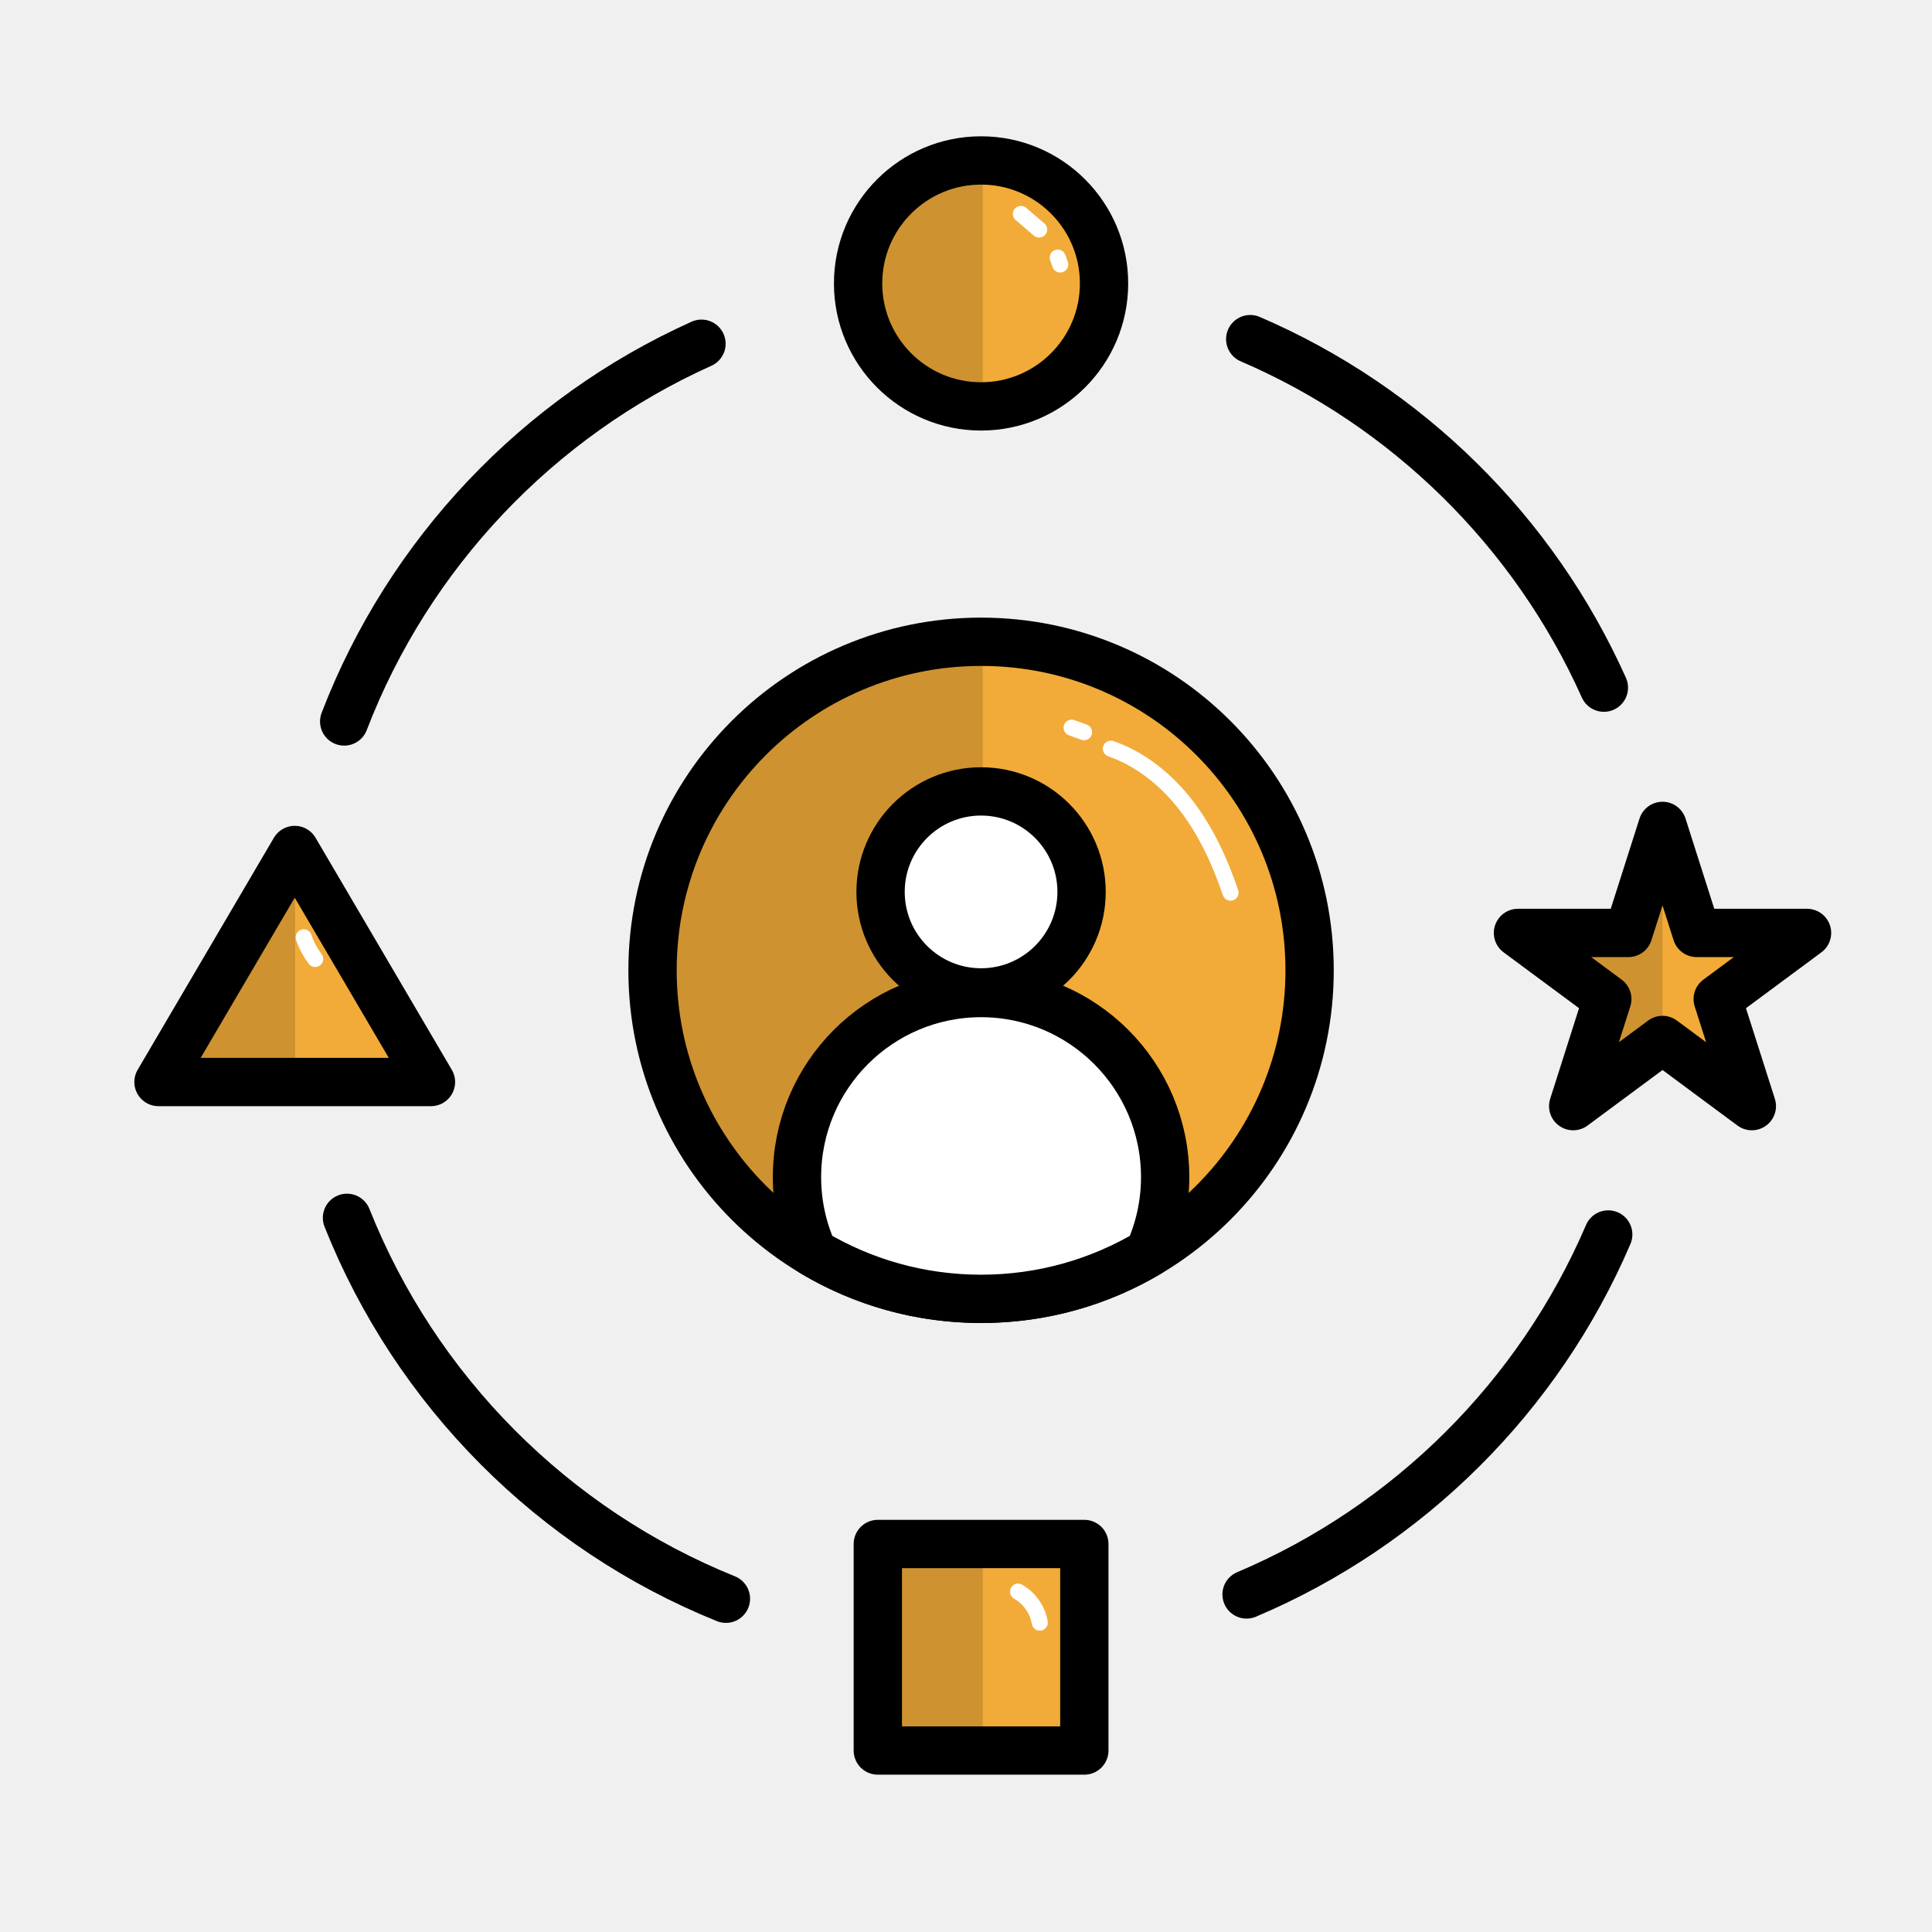
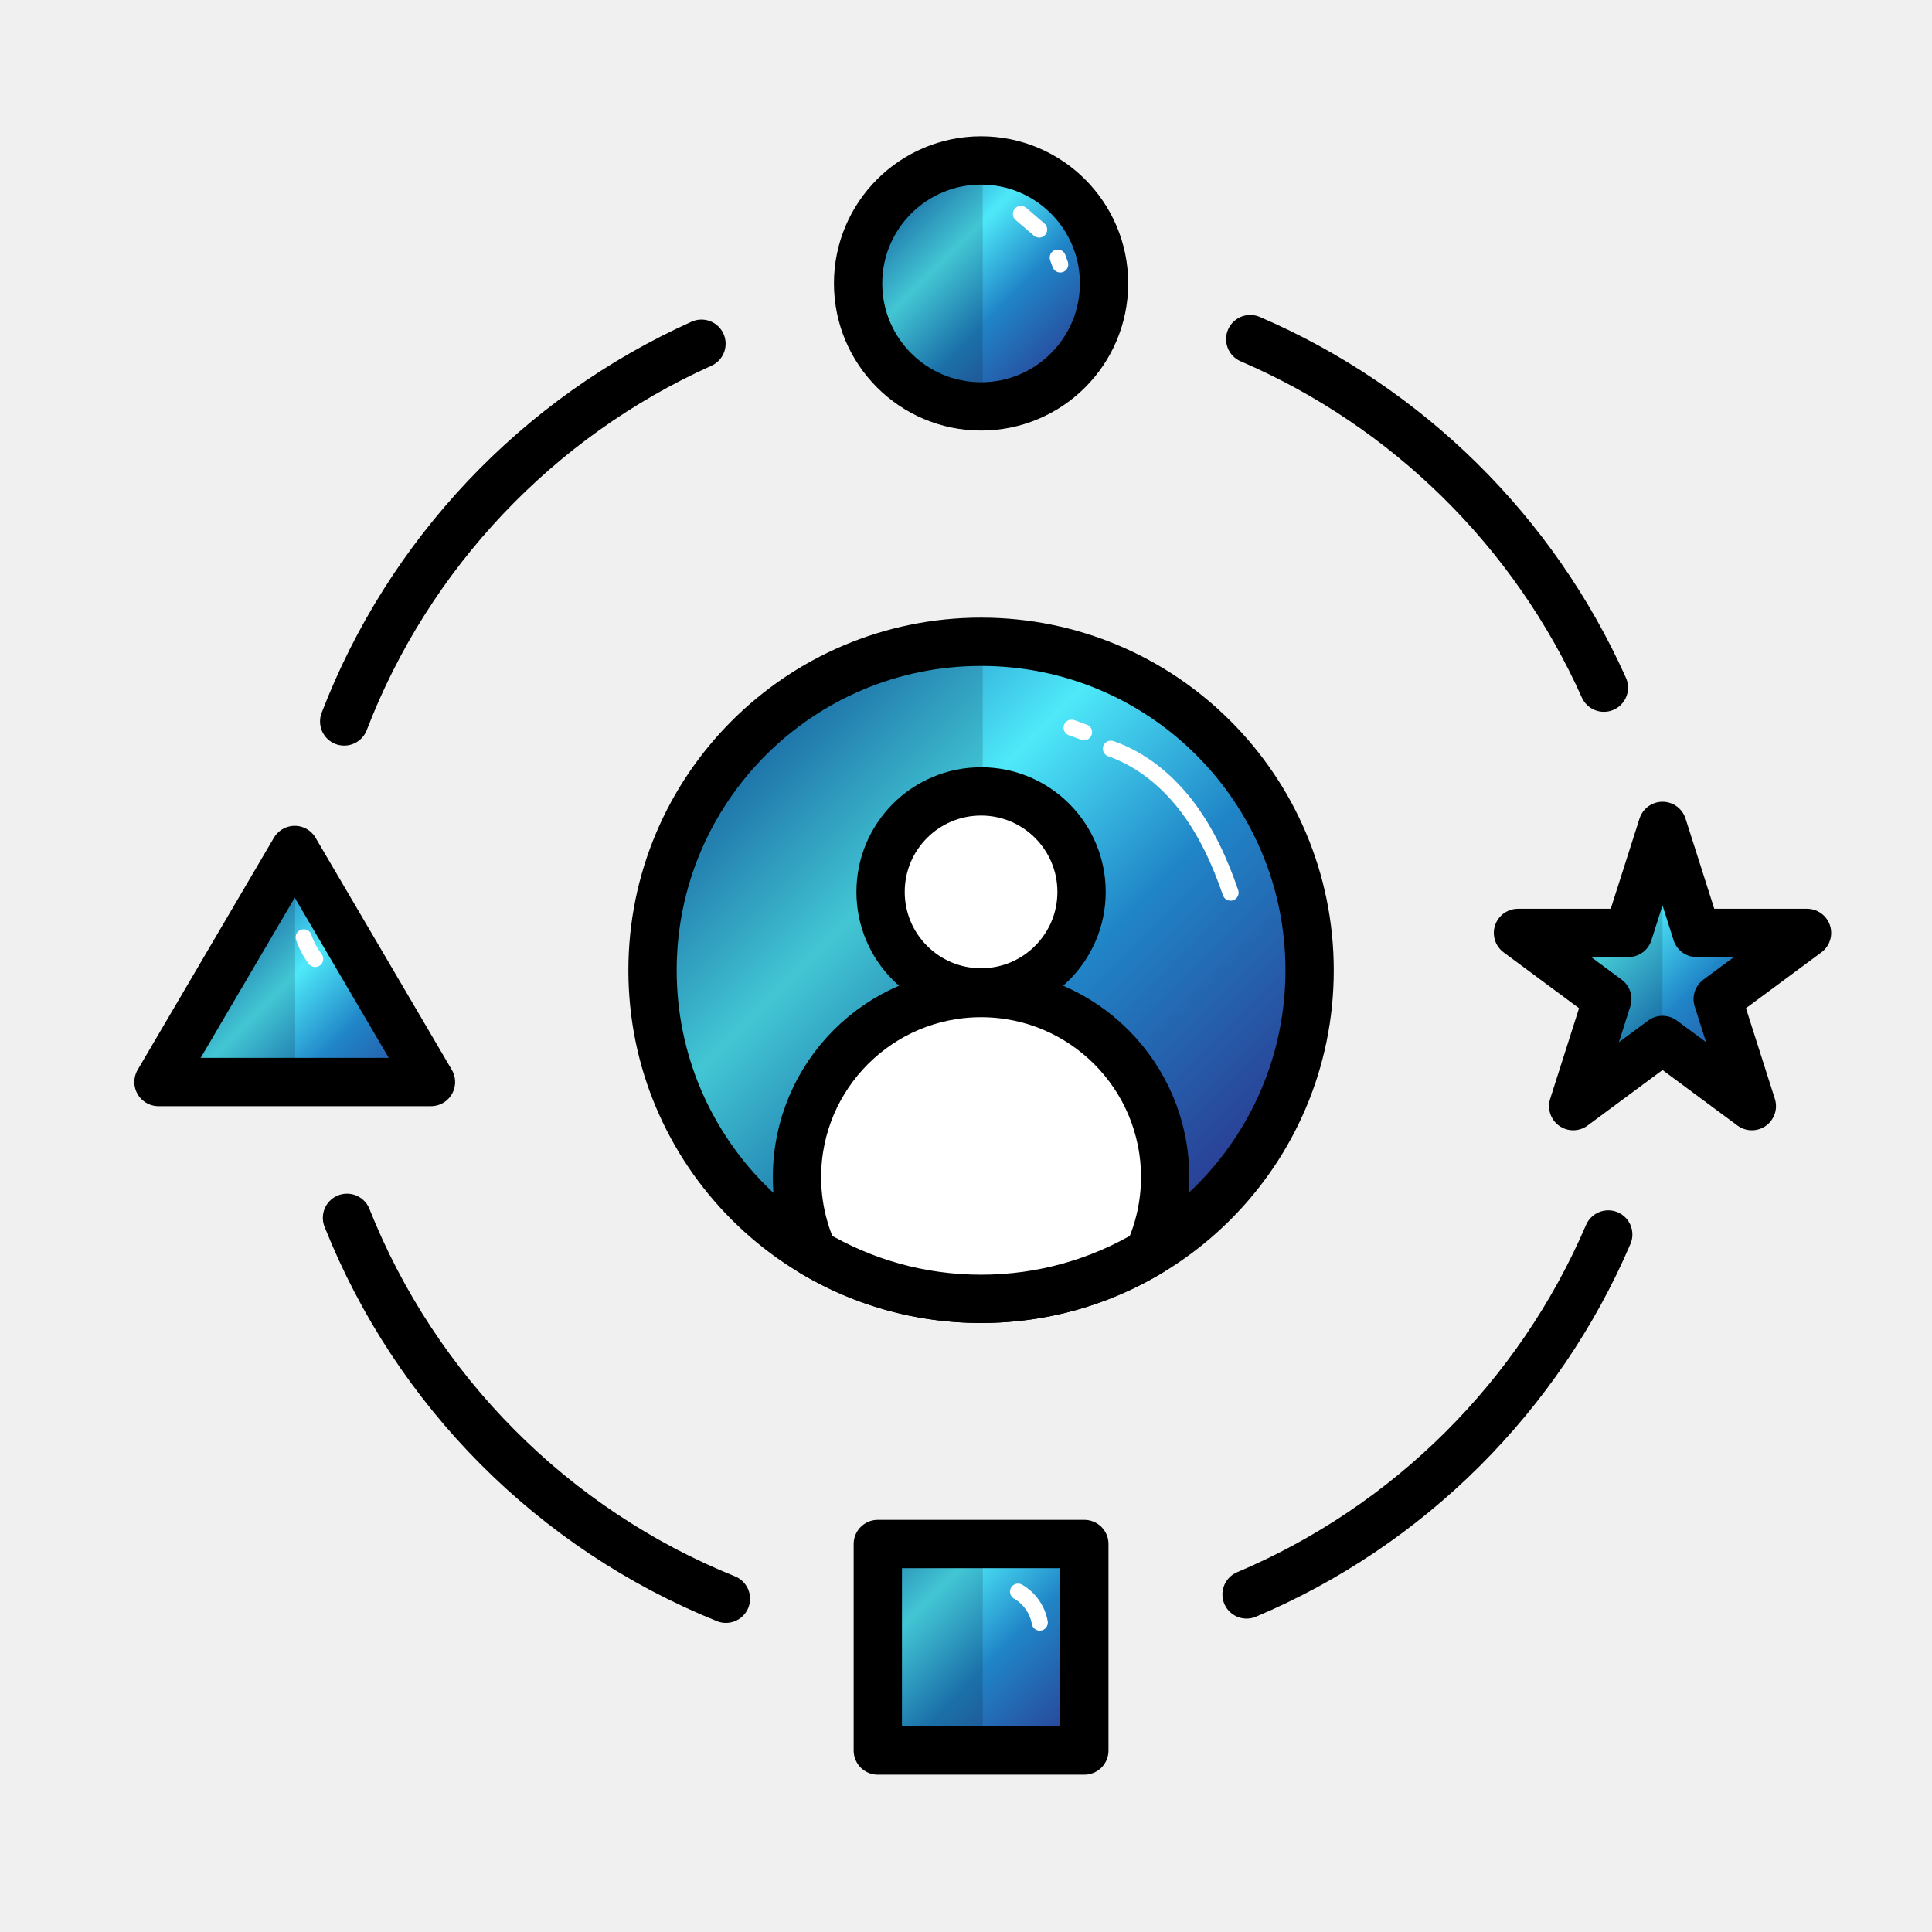
- <svg xmlns="http://www.w3.org/2000/svg" viewBox="0 0 600 600">
-   <g id="color">
+ <svg xmlns="http://www.w3.org/2000/svg" xmlns:xlink="http://www.w3.org/1999/xlink" viewBox="0 0 600 600">
+   <defs>
+     <linearGradient id="Unbenannter_Verlauf_21" x1="483.86" y1="271.21" x2="548.88" y2="336.23" gradientUnits="userSpaceOnUse">
+       <stop offset="0" stop-color="#974619" />
+       <stop offset=".08" stop-color="#b26f49" />
+       <stop offset=".18" stop-color="#d7a58a" />
+       <stop offset=".26" stop-color="#efc7b2" />
+       <stop offset=".3" stop-color="#f8d5c2" />
+       <stop offset=".34" stop-color="#e9c3b0" />
+       <stop offset=".47" stop-color="#b98a74" />
+       <stop offset=".57" stop-color="#966049" />
+       <stop offset=".66" stop-color="#81462e" />
+       <stop offset=".71" stop-color="#793d25" />
+       <stop offset="1" stop-color="#6d3119" />
+     </linearGradient>
+     <linearGradient id="Unbenannter_Verlauf_21-2" x1="278.81" y1="60.65" x2="334.36" y2="116.21" xlink:href="#Unbenannter_Verlauf_21" />
+     <linearGradient id="Unbenannter_Verlauf_21-3" x1="61.98" y1="295.74" x2="120.8" y2="354.57" xlink:href="#Unbenannter_Verlauf_21" />
+     <linearGradient id="Unbenannter_Verlauf_21-4" x1="270.48" y1="473.84" x2="336.46" y2="539.83" xlink:href="#Unbenannter_Verlauf_21" />
+     <linearGradient id="Unbenannter_Verlauf_21-5" x1="230.71" y1="228.71" x2="376.23" y2="374.23" xlink:href="#Unbenannter_Verlauf_21" />
+     <linearGradient id="Unbenannter_Verlauf_18" x1="483.86" y1="271.21" x2="548.88" y2="336.23" gradientUnits="userSpaceOnUse">
+       <stop offset="0" stop-color="#9a9b9f" />
+       <stop offset=".31" stop-color="#fefefe" />
+       <stop offset=".38" stop-color="#e0e0e1" />
+       <stop offset=".47" stop-color="#c1c1c3" />
+       <stop offset=".54" stop-color="#adaeb0" />
+       <stop offset=".6" stop-color="#a7a8aa" />
+       <stop offset=".72" stop-color="#abacae" />
+       <stop offset=".86" stop-color="#b8b9bb" />
+       <stop offset="1" stop-color="#cdced0" />
+     </linearGradient>
+     <linearGradient id="Unbenannter_Verlauf_18-2" x1="278.81" y1="60.65" x2="334.36" y2="116.21" xlink:href="#Unbenannter_Verlauf_18" />
+     <linearGradient id="Unbenannter_Verlauf_18-3" x1="61.98" y1="295.74" x2="120.8" y2="354.57" xlink:href="#Unbenannter_Verlauf_18" />
+     <linearGradient id="Unbenannter_Verlauf_18-4" x1="270.48" y1="473.84" x2="336.46" y2="539.83" xlink:href="#Unbenannter_Verlauf_18" />
+     <linearGradient id="Unbenannter_Verlauf_18-5" x1="230.71" y1="228.71" x2="376.23" y2="374.23" xlink:href="#Unbenannter_Verlauf_18" />
+     <linearGradient id="Neues_Verlaufsfeld_1" x1="483.86" y1="271.21" x2="548.88" y2="336.23" gradientUnits="userSpaceOnUse">
+       <stop offset="0" stop-color="#a36d0a" />
+       <stop offset=".31" stop-color="#f8fb9f" />
+       <stop offset=".6" stop-color="#cf9618" />
+       <stop offset="1" stop-color="#a16705" />
+     </linearGradient>
+     <linearGradient id="Neues_Verlaufsfeld_1-2" x1="278.81" y1="60.65" x2="334.36" y2="116.21" xlink:href="#Neues_Verlaufsfeld_1" />
+     <linearGradient id="Neues_Verlaufsfeld_1-3" x1="61.98" y1="295.74" x2="120.8" y2="354.57" xlink:href="#Neues_Verlaufsfeld_1" />
+     <linearGradient id="Neues_Verlaufsfeld_1-4" x1="270.48" y1="473.84" x2="336.46" y2="539.83" xlink:href="#Neues_Verlaufsfeld_1" />
+     <linearGradient id="Neues_Verlaufsfeld_1-5" x1="230.71" y1="228.71" x2="376.23" y2="374.23" xlink:href="#Neues_Verlaufsfeld_1" />
+     <linearGradient id="Unbenannter_Verlauf_24" x1="483.86" y1="271.21" x2="548.88" y2="336.23" gradientUnits="userSpaceOnUse">
+       <stop offset="0" stop-color="#1d7abf" />
+       <stop offset=".31" stop-color="#4ee9f9" />
+       <stop offset=".6" stop-color="#2085c7" />
+       <stop offset="1" stop-color="#2a3b92" />
+     </linearGradient>
+     <linearGradient id="Unbenannter_Verlauf_24-2" x1="278.81" y1="60.65" x2="334.36" y2="116.21" xlink:href="#Unbenannter_Verlauf_24" />
+     <linearGradient id="Unbenannter_Verlauf_24-3" x1="61.98" y1="295.74" x2="120.8" y2="354.57" xlink:href="#Unbenannter_Verlauf_24" />
+     <linearGradient id="Unbenannter_Verlauf_24-4" x1="270.48" y1="473.84" x2="336.46" y2="539.83" xlink:href="#Unbenannter_Verlauf_24" />
+     <linearGradient id="Unbenannter_Verlauf_24-5" x1="230.71" y1="228.71" x2="376.23" y2="374.23" xlink:href="#Unbenannter_Verlauf_24" />
+   </defs>
+   <g id="lvl-1">
    <g>
-       <polygon points="516.37 250.67 527.27 284.87 562.54 284.87 534.01 306 544.91 340.2 516.37 319.07 487.84 340.2 498.74 306 470.2 284.87 505.47 284.87 516.37 250.67" style="fill:#f2ab38;" />
-       <circle cx="306.59" cy="88.43" r="39.29" style="fill:#f2ab38;" />
-       <polygon points="91.39 266.33 47.86 340.45 134.92 340.45 91.39 266.33" style="fill:#f2ab38;" />
-       <rect x="270.48" y="473.84" width="65.99" height="65.99" style="fill:#f2ab38;" />
+       <polygon points="516.37 250.67 527.27 284.87 562.54 284.87 534.01 306 544.91 340.2 516.37 319.07 487.84 340.2 498.74 306 470.2 284.87 505.47 284.87 516.37 250.67" style="fill:url(#Unbenannter_Verlauf_21);" />
+       <circle cx="306.59" cy="88.43" r="39.29" style="fill:url(#Unbenannter_Verlauf_21-2);" />
+       <polygon points="91.39 266.33 47.86 340.45 134.92 340.45 91.39 266.33" style="fill:url(#Unbenannter_Verlauf_21-3);" />
+       <rect x="270.48" y="473.84" width="65.99" height="65.99" style="fill:url(#Unbenannter_Verlauf_21-4);" />
    </g>
-     <circle cx="303.47" cy="301.47" r="102.9" style="fill:#f2ab38;" />
+     <circle cx="303.47" cy="301.47" r="102.9" style="fill:url(#Unbenannter_Verlauf_21-5);" />
  </g>
-   <g id="Ebene_2">
+   <g id="lvl-2">
    <g>
-       <path d="M106.89,224.06c20.06-52.21,60.2-94.47,110.96-117.31" style="fill:none; stroke:#000; stroke-linecap:round; stroke-linejoin:round; stroke-width:15px;" />
-       <path d="M225.44,496.5c-53.6-21.63-96.32-64.56-117.68-118.29" style="fill:none; stroke:#000; stroke-linecap:round; stroke-linejoin:round; stroke-width:15px;" />
-       <path d="M388.27,105.32c48.81,20.99,88.15,59.8,109.83,108.24" style="fill:none; stroke:#000; stroke-linecap:round; stroke-linejoin:round; stroke-width:15px;" />
-       <path d="M499.45,383.38c-21.54,50.25-61.95,90.49-112.32,111.79" style="fill:none; stroke:#000; stroke-linecap:round; stroke-linejoin:round; stroke-width:15px;" />
+       <polygon points="516.37 250.67 527.27 284.87 562.54 284.87 534.01 306 544.91 340.2 516.37 319.07 487.84 340.2 498.74 306 470.2 284.87 505.47 284.87 516.37 250.67" style="fill:url(#Unbenannter_Verlauf_18);" />
+       <circle cx="306.59" cy="88.43" r="39.29" style="fill:url(#Unbenannter_Verlauf_18-2);" />
+       <polygon points="91.39 266.33 47.86 340.45 134.92 340.45 91.39 266.33" style="fill:url(#Unbenannter_Verlauf_18-3);" />
+       <rect x="270.48" y="473.84" width="65.99" height="65.99" style="fill:url(#Unbenannter_Verlauf_18-4);" />
+     </g>
+     <circle cx="303.47" cy="301.47" r="102.9" style="fill:url(#Unbenannter_Verlauf_18-5);" />
+   </g>
+   <g id="lvl-3">
+     <g>
+       <polygon points="516.37 250.67 527.27 284.87 562.54 284.87 534.01 306 544.91 340.2 516.37 319.07 487.84 340.2 498.74 306 470.2 284.87 505.47 284.87 516.37 250.67" style="fill:url(#Neues_Verlaufsfeld_1);" />
+       <circle cx="306.59" cy="88.43" r="39.29" style="fill:url(#Neues_Verlaufsfeld_1-2);" />
+       <polygon points="91.39 266.33 47.86 340.45 134.92 340.45 91.39 266.33" style="fill:url(#Neues_Verlaufsfeld_1-3);" />
+       <rect x="270.48" y="473.84" width="65.99" height="65.99" style="fill:url(#Neues_Verlaufsfeld_1-4);" />
+     </g>
+     <circle cx="303.47" cy="301.47" r="102.9" style="fill:url(#Neues_Verlaufsfeld_1-5);" />
+   </g>
+   <g id="lvl-max">
+     <g>
+       <polygon points="516.37 250.67 527.27 284.87 562.54 284.87 534.01 306 544.91 340.2 516.37 319.07 487.84 340.2 498.74 306 470.2 284.87 505.47 284.87 516.37 250.67" style="fill:url(#Unbenannter_Verlauf_24);" />
+       <circle cx="306.59" cy="88.43" r="39.29" style="fill:url(#Unbenannter_Verlauf_24-2);" />
+       <polygon points="91.39 266.33 47.86 340.45 134.92 340.45 91.39 266.33" style="fill:url(#Unbenannter_Verlauf_24-3);" />
+       <rect x="270.48" y="473.84" width="65.99" height="65.99" style="fill:url(#Unbenannter_Verlauf_24-4);" />
+     </g>
+     <circle cx="303.47" cy="301.47" r="102.9" style="fill:url(#Unbenannter_Verlauf_24-5);" />
+   </g>
+   <g id="icons">
+     <g>
+       <path d="m106.89,224.06c20.06-52.21,60.2-94.47,110.96-117.31" style="fill:none; stroke:#000; stroke-linecap:round; stroke-linejoin:round; stroke-width:15px;" />
+       <path d="m225.44,496.5c-53.6-21.63-96.32-64.56-117.68-118.29" style="fill:none; stroke:#000; stroke-linecap:round; stroke-linejoin:round; stroke-width:15px;" />
+       <path d="m388.27,105.32c48.81,20.99,88.15,59.8,109.83,108.24" style="fill:none; stroke:#000; stroke-linecap:round; stroke-linejoin:round; stroke-width:15px;" />
+       <path d="m499.45,383.38c-21.54,50.25-61.95,90.49-112.32,111.79" style="fill:none; stroke:#000; stroke-linecap:round; stroke-linejoin:round; stroke-width:15px;" />
      <g>
        <circle cx="304.68" cy="301.34" r="102.03" style="fill:none; stroke:#000; stroke-linecap:round; stroke-linejoin:round; stroke-width:15px;" />
        <g style="opacity:.15;">
-           <path d="M305.2,199.31c-.18,0-.35,0-.53,0-56.35,0-102.03,45.68-102.03,102.03s45.68,102.03,102.03,102.03c.18,0,.35,0,.53,0V199.31Z" />
+           <path d="m305.2,199.31c-.18,0-.35,0-.53,0-56.35,0-102.03,45.68-102.03,102.03s45.68,102.03,102.03,102.03c.18,0,.35,0,.53,0v-204.05Z" />
        </g>
        <circle cx="304.68" cy="276.99" r="31.21" style="fill:#fff; stroke:#000; stroke-linecap:round; stroke-linejoin:round; stroke-width:15px;" />
-         <path d="M304.68,308.4c-31.57,0-57.17,25.6-57.17,57.17,0,8.37,1.81,16.31,5.05,23.48,15.26,9.09,33.08,14.32,52.12,14.32s36.87-5.23,52.12-14.32c3.23-7.16,5.05-15.11,5.05-23.48,0-31.57-25.6-57.17-57.17-57.17Z" style="fill:#fff; stroke:#000; stroke-linecap:round; stroke-linejoin:round; stroke-width:15px;" />
+         <path d="m304.68,308.4c-31.57,0-57.17,25.6-57.17,57.17,0,8.37,1.81,16.31,5.05,23.48,15.26,9.09,33.08,14.32,52.12,14.32s36.87-5.23,52.12-14.32c3.23-7.16,5.05-15.11,5.05-23.48,0-31.57-25.6-57.17-57.17-57.17Z" style="fill:#fff; stroke:#000; stroke-linecap:round; stroke-linejoin:round; stroke-width:15px;" />
      </g>
      <polygon points="516.31 256.49 526.9 289.73 561.19 289.73 533.45 310.27 544.05 343.52 516.31 322.97 488.57 343.52 499.16 310.27 471.42 289.73 505.71 289.73 516.31 256.49" style="fill:none; stroke:#000; stroke-linecap:round; stroke-linejoin:round; stroke-width:15px;" />
      <g style="opacity:.15;">
        <polygon points="516.31 322.97 516.31 256.49 505.71 289.73 471.42 289.73 499.16 310.27 488.57 343.52 516.31 322.97" />
      </g>
      <circle cx="304.68" cy="88.02" r="38.19" style="fill:none; stroke:#000; stroke-linecap:round; stroke-linejoin:round; stroke-width:15px;" />
      <polygon points="91.53 263.97 49.22 336.03 133.84 336.03 91.53 263.97" style="fill:none; stroke:#000; stroke-linecap:round; stroke-linejoin:round; stroke-width:15px;" />
      <rect x="272.61" y="479.5" width="64.14" height="64.14" style="fill:none; stroke:#000; stroke-linecap:round; stroke-linejoin:round; stroke-width:15px;" />
      <g style="opacity:.15;">
        <rect x="272.61" y="479.5" width="32.6" height="64.14" />
      </g>
      <g style="opacity:.15;">
        <polygon points="91.66 264.2 91.53 263.97 49.22 336.03 91.66 336.03 91.66 264.2" />
      </g>
      <g style="opacity:.15;">
-         <path d="M305.2,49.85c-.18,0-.35-.01-.53-.01-21.09,0-38.19,17.1-38.19,38.19s17.1,38.19,38.19,38.19c.18,0,.35-.01,.53-.01V49.85Z" />
+         <path d="m305.2,49.85c-.18,0-.35-.01-.53-.01-21.09,0-38.19,17.1-38.19,38.19s17.1,38.19,38.19,38.19c.18,0,.35-.01.53-.01V49.85Z" />
      </g>
    </g>
  </g>
-   <g id="Ebene_4">
-     <path d="M345,232.52c9.48,3.29,17.56,9.96,23.63,17.95s10.28,17.26,13.53,26.75" style="fill:none; stroke:#fff; stroke-linecap:round; stroke-linejoin:round; stroke-width:5px;" />
-     <path d="M317.06,66.44l5.65,4.84" style="fill:none; stroke:#fff; stroke-linecap:round; stroke-linejoin:round; stroke-width:5px;" />
-     <path d="M328.49,80l.77,2.13" style="fill:none; stroke:#fff; stroke-linecap:round; stroke-linejoin:round; stroke-width:5px;" />
-     <path d="M316.17,494.3c3.51,2,6.06,5.62,6.74,9.61" style="fill:none; stroke:#fff; stroke-linecap:round; stroke-linejoin:round; stroke-width:5px;" />
-     <path d="M94.32,291.1c.82,2.41,2.03,4.68,3.56,6.71" style="fill:none; stroke:#fff; stroke-linecap:round; stroke-linejoin:round; stroke-width:5px;" />
-     <path d="M332.8,225.99l3.86,1.4" style="fill:none; stroke:#fff; stroke-linecap:round; stroke-linejoin:round; stroke-width:5px;" />
+   <g id="highlights">
+     <path d="m345,232.52c9.48,3.29,17.56,9.96,23.63,17.95s10.28,17.26,13.53,26.75" style="fill:none; stroke:#fff; stroke-linecap:round; stroke-linejoin:round; stroke-width:5px;" />
+     <path d="m317.06,66.44l5.65,4.84" style="fill:none; stroke:#fff; stroke-linecap:round; stroke-linejoin:round; stroke-width:5px;" />
+     <path d="m328.49,80l.77,2.13" style="fill:none; stroke:#fff; stroke-linecap:round; stroke-linejoin:round; stroke-width:5px;" />
+     <path d="m316.17,494.3c3.51,2,6.06,5.62,6.74,9.61" style="fill:none; stroke:#fff; stroke-linecap:round; stroke-linejoin:round; stroke-width:5px;" />
+     <path d="m94.32,291.1c.82,2.41,2.03,4.68,3.56,6.71" style="fill:none; stroke:#fff; stroke-linecap:round; stroke-linejoin:round; stroke-width:5px;" />
+     <path d="m332.8,225.99l3.86,1.4" style="fill:none; stroke:#fff; stroke-linecap:round; stroke-linejoin:round; stroke-width:5px;" />
  </g>
</svg>
